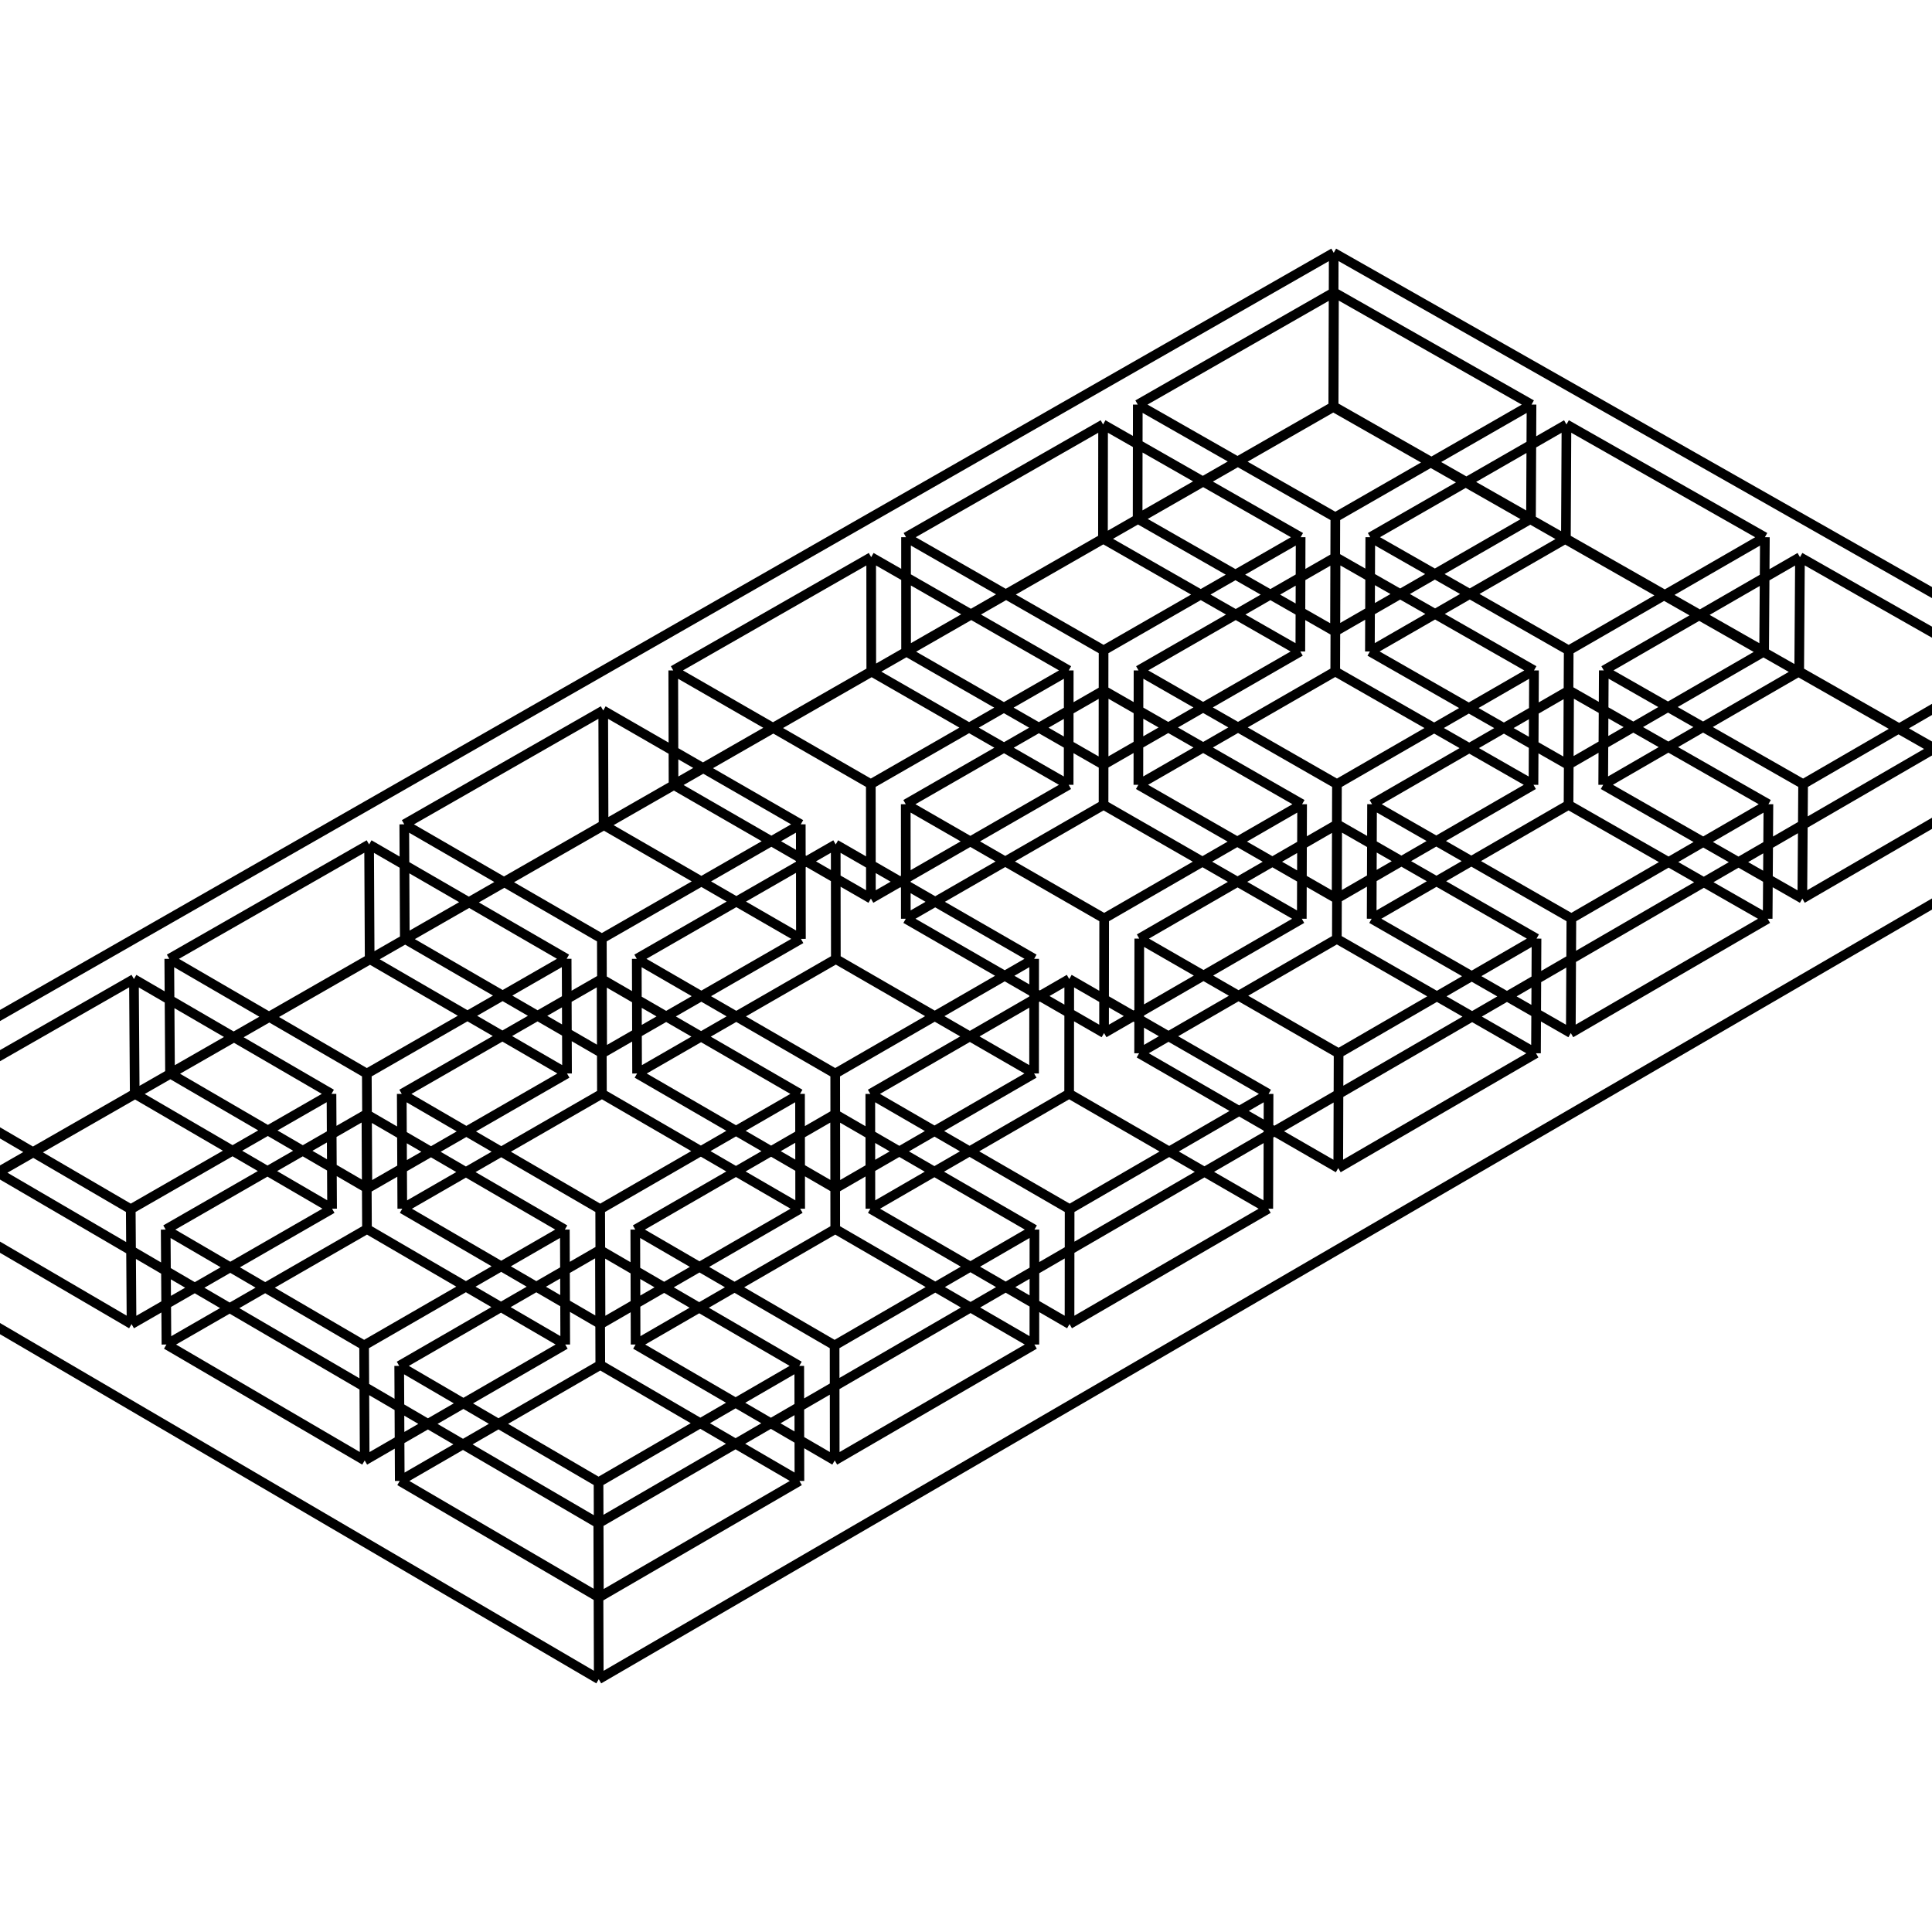
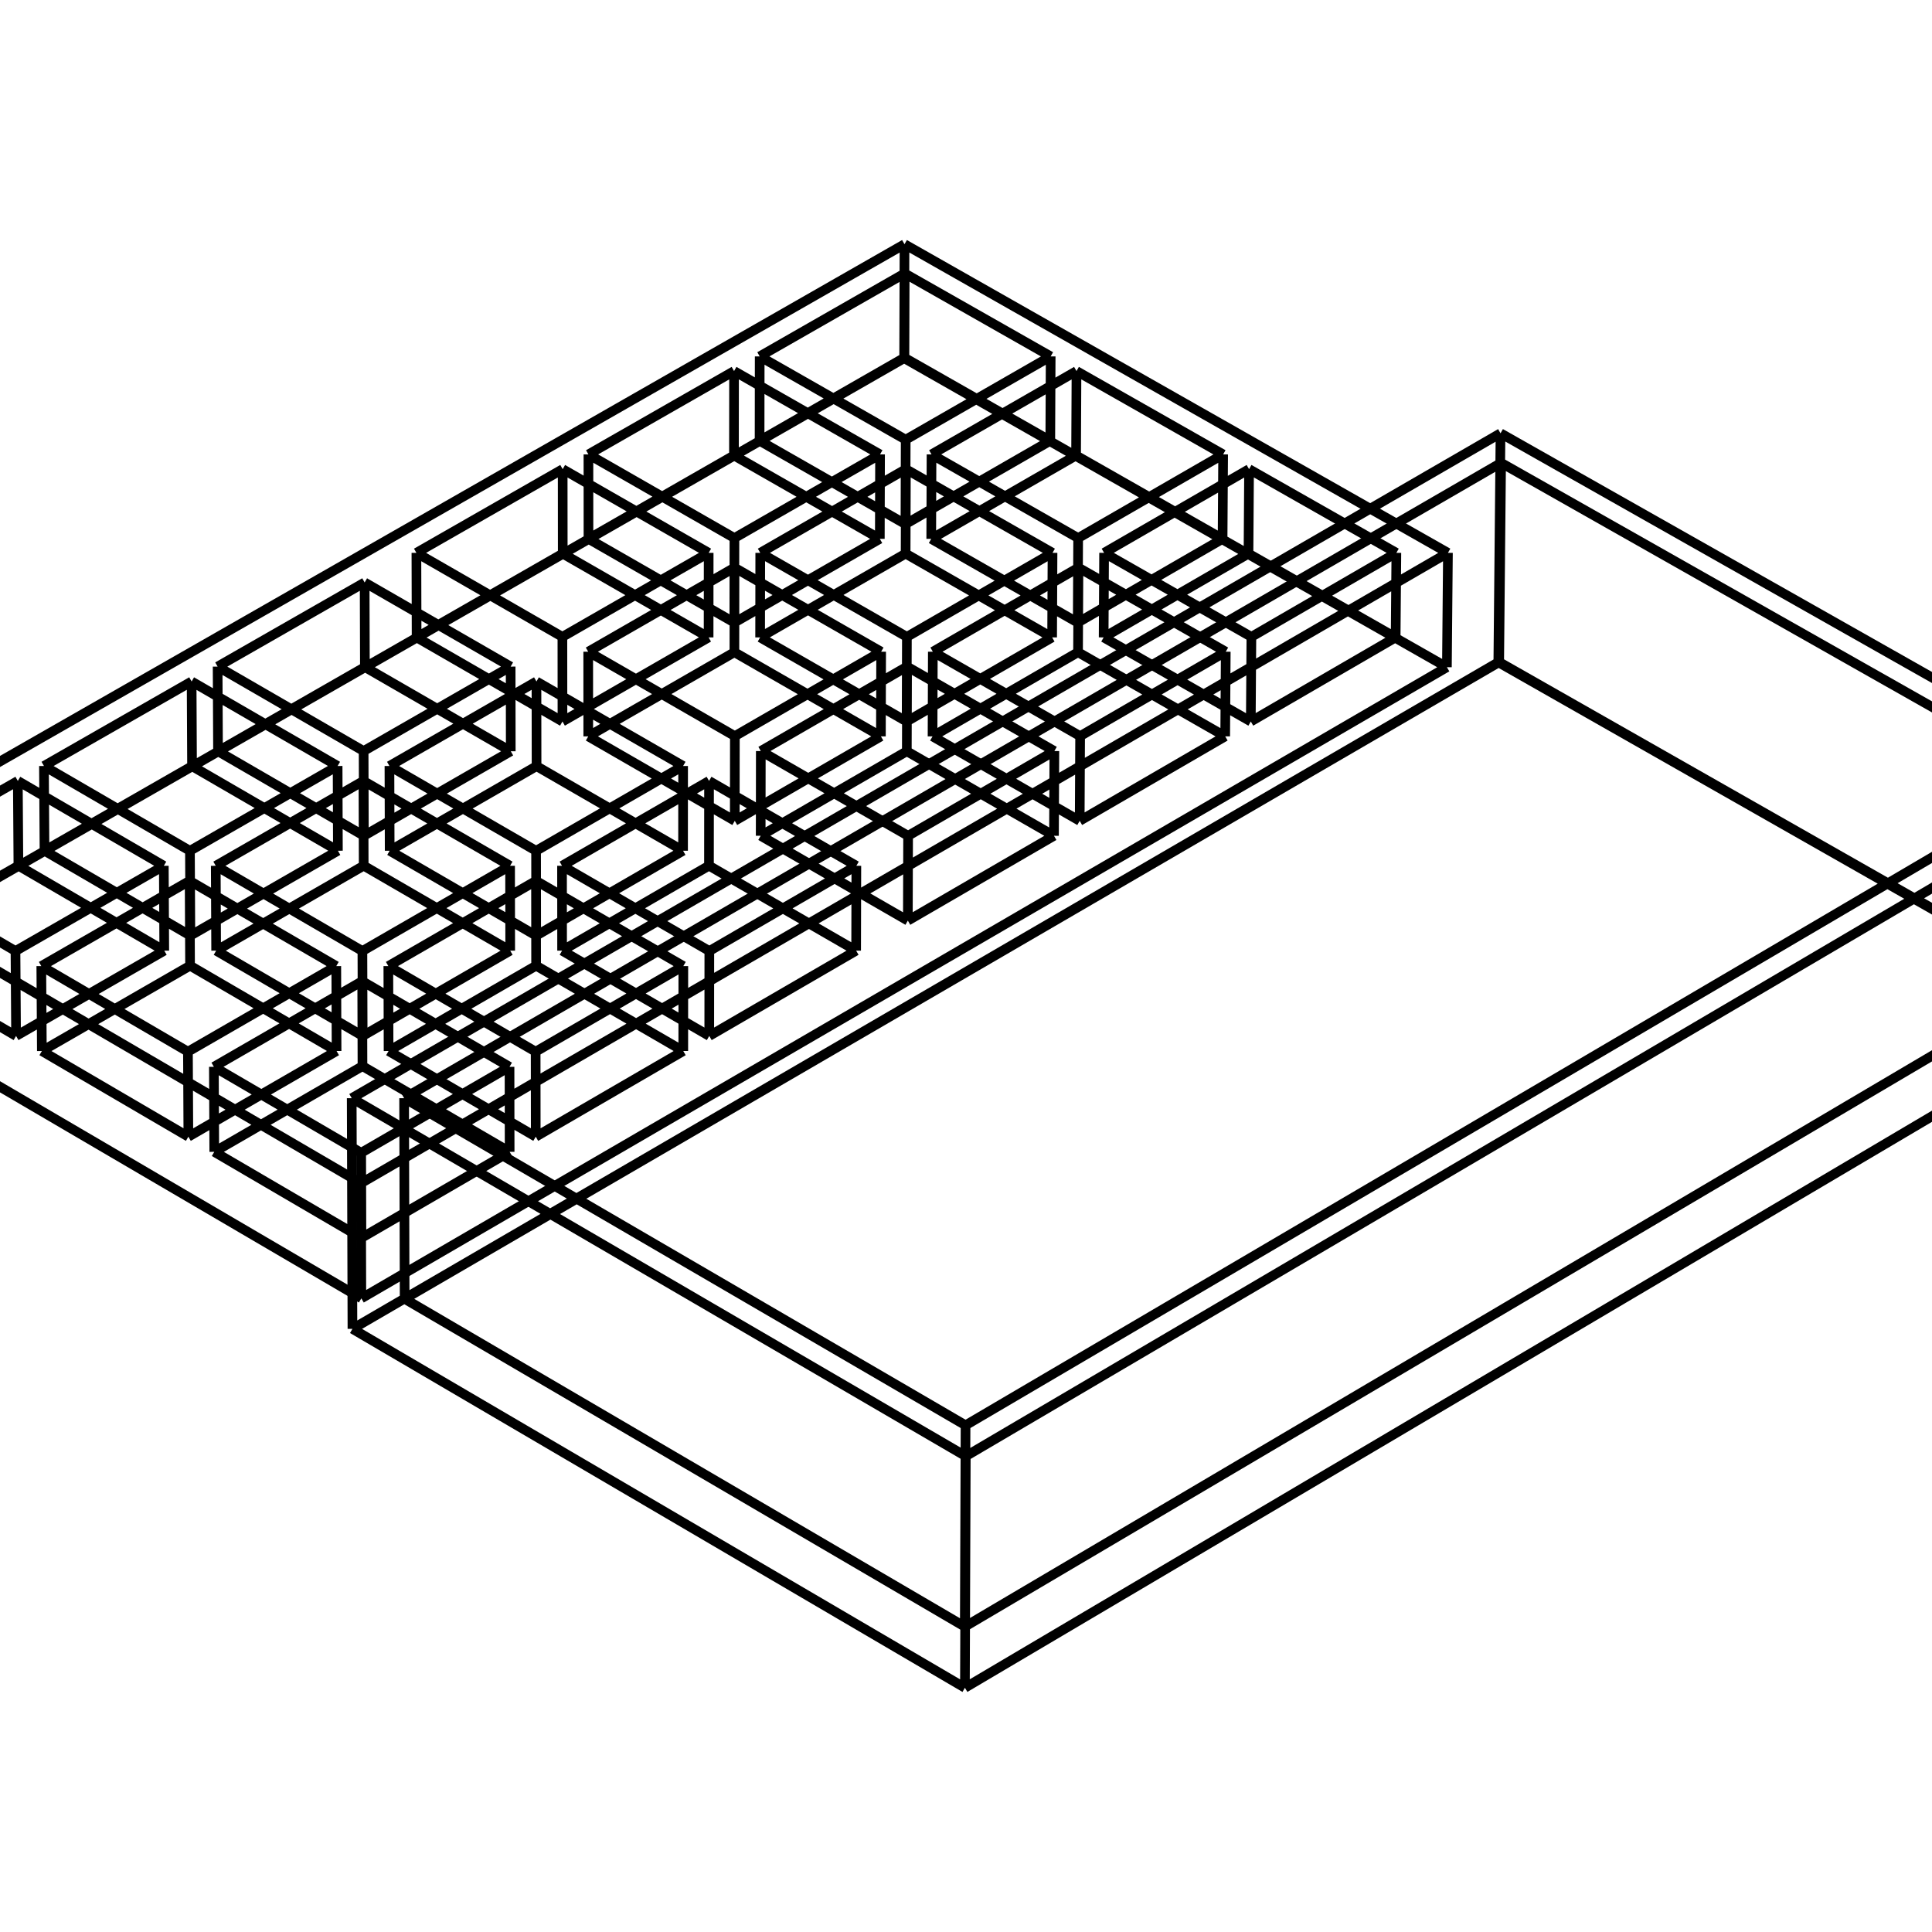
<svg xmlns="http://www.w3.org/2000/svg" viewBox="0 0 800 800">
-   <path d="M552.077,168.524 L552.267,104.679 M-56.17,517.255 L-56.758,452.96 M552.077,168.524 L-56.17,517.255 M552.267,104.679 L-56.758,452.96 M856.178,341.673 L856.758,277.603 M856.178,341.673 L552.077,168.524 M856.758,277.603 L552.267,104.679 M247.931,695.321 L247.732,630.8 M-56.17,517.255 L247.931,695.321 M-56.758,452.96 L247.732,630.8 M247.931,695.321 L856.178,341.673 M247.732,630.8 L856.758,277.603 M552.934,214.193 L471.131,167.532 M634.169,167.532 L552.934,214.193 M471.131,167.532 L552.367,121.045 M552.367,121.045 L634.169,167.532 M456.972,269.314 L375.169,222.446 M538.567,222.446 L456.972,269.314 M375.169,222.446 L456.764,175.753 M456.764,175.753 L538.567,222.446 M360.583,324.68 L278.78,277.603 M442.541,277.603 L360.583,324.68 M278.78,277.603 L360.738,230.704 M360.738,230.704 L442.541,277.603 M249.206,388.656 L167.404,341.338 M331.583,341.338 L249.206,388.656 M167.404,341.338 L249.781,294.198 M249.781,294.198 L331.583,341.338 M151.891,444.553 L70.092,397.024 M234.636,397.024 L151.891,444.553 M70.092,397.024 L152.835,349.675 M152.835,349.675 L234.636,397.024 M54.141,500.701 L-27.656,452.96 M137.256,452.96 L54.141,500.701 M-27.656,452.96 L55.457,405.399 M55.457,405.399 L137.256,452.96 M649.567,269.314 L567.402,222.446 M730.8,222.446 L649.567,269.314 M567.402,222.446 L648.636,175.753 M648.636,175.753 L730.8,222.446 M553.606,324.68 L471.44,277.603 M635.2,277.603 L553.606,324.68 M471.44,277.603 L553.034,230.704 M553.034,230.704 L635.2,277.603 M457.218,380.292 L375.051,333.006 M539.175,333.006 L457.218,380.292 M375.051,333.006 L457.009,285.898 M457.009,285.898 L539.175,333.006 M746.629,324.68 L664.099,277.603 M827.859,277.603 L746.629,324.68 M664.099,277.603 L745.331,230.704 M745.331,230.704 L827.859,277.603 M650.671,380.292 L568.138,333.006 M732.263,333.006 L650.671,380.292 M568.138,333.006 L649.732,285.898 M649.732,285.898 L732.263,333.006 M554.285,436.153 L471.751,388.656 M636.24,388.656 L554.285,436.153 M471.751,388.656 L553.708,341.338 M553.708,341.338 L636.24,388.656 M345.84,444.553 L263.674,397.024 M428.218,397.024 L345.84,444.553 M263.674,397.024 L346.051,349.675 M346.051,349.675 L428.218,397.024 M248.524,500.701 L166.358,452.96 M331.271,452.96 L248.524,500.701 M166.358,452.96 L249.104,405.399 M249.104,405.399 L331.271,452.96 M150.771,557.101 L68.608,509.145 M233.889,509.145 L150.771,557.101 M68.608,509.145 L151.724,461.372 M151.724,461.372 L233.889,509.145 M442.907,500.701 L360.373,452.96 M525.285,452.96 L442.907,500.701 M442.751,405.399 L525.285,452.96 M360.373,452.96 L442.751,405.399 M345.59,557.101 L263.056,509.145 M428.337,509.145 L345.59,557.101 M263.056,509.145 L345.803,461.372 M345.803,461.372 L428.337,509.145 M247.836,613.755 L165.303,565.583 M330.955,565.583 L247.836,613.755 M165.303,565.583 L248.421,517.595 M248.421,517.595 L330.955,565.583 M471.066,214.798 L552.792,261.504 M552.792,261.504 L552.934,214.193 M471.066,214.798 L471.131,167.532 M552.792,261.504 L633.951,214.798 M633.951,214.798 L634.169,167.532 M552.226,168.266 L471.066,214.798 M552.226,168.266 L552.367,121.045 M633.951,214.798 L552.226,168.266 M375.194,269.765 L456.92,316.678 M456.92,316.678 L456.972,269.314 M375.194,269.765 L375.169,222.446 M456.92,316.678 L538.438,269.765 M538.438,269.765 L538.567,222.446 M456.712,223.027 L375.194,269.765 M456.712,223.027 L456.764,175.753 M538.438,269.765 L456.712,223.027 M278.896,324.975 L360.622,372.097 M360.622,372.097 L360.583,324.68 M278.896,324.975 L278.78,277.603 M360.622,372.097 L442.502,324.975 M442.502,324.975 L442.541,277.603 M360.776,278.031 L278.896,324.975 M360.776,278.031 L360.738,230.704 M442.502,324.975 L360.776,278.031 M167.625,388.77 L249.35,436.133 M249.35,436.133 L249.206,388.656 M167.625,388.77 L167.404,341.338 M249.35,436.133 L331.649,388.77 M331.649,388.77 L331.583,341.338 M249.924,341.586 L167.625,388.77 M249.924,341.586 L249.781,294.198 M331.649,388.77 L249.924,341.586 M70.405,444.51 L152.128,492.084 M152.128,492.084 L151.891,444.553 M70.405,444.51 L70.092,397.024 M152.128,492.084 L234.794,444.51 M234.794,444.51 L234.636,397.024 M153.07,397.115 L70.405,444.51 M153.07,397.115 L152.835,349.675 M234.794,444.51 L153.07,397.115 M-27.249,500.498 L54.471,548.285 M54.471,548.285 L54.141,500.701 M-27.249,500.498 L-27.656,452.96 M54.471,548.285 L137.507,500.498 M137.507,500.498 L137.256,452.96 M55.785,452.892 L-27.249,500.498 M55.785,452.892 L55.457,405.399 M137.507,500.498 L55.785,452.892 M567.246,269.765 L649.334,316.678 M649.334,316.678 L649.567,269.314 M567.246,269.765 L567.402,222.446 M649.334,316.678 L730.49,269.765 M730.49,269.765 L730.8,222.446 M648.404,223.027 L567.246,269.765 M648.404,223.027 L648.636,175.753 M730.49,269.765 L648.404,223.027 M471.374,324.975 L553.463,372.097 M553.463,372.097 L553.606,324.68 M471.374,324.975 L471.44,277.603 M553.463,372.097 L634.98,324.975 M634.98,324.975 L635.2,277.603 M552.892,278.031 L471.374,324.975 M552.892,278.031 L553.034,230.704 M634.98,324.975 L552.892,278.031 M375.076,380.431 L457.166,427.762 M457.166,427.762 L457.218,380.292 M375.076,380.431 L375.051,333.006 M457.166,427.762 L539.046,380.431 M539.046,380.431 L539.175,333.006 M456.956,333.278 L375.076,380.431 M456.956,333.278 L457.009,285.898 M539.046,380.431 L456.956,333.278 M663.852,324.975 L746.304,372.097 M746.304,372.097 L746.629,324.68 M663.852,324.975 L664.099,277.603 M746.304,372.097 L827.458,324.975 M827.458,324.975 L827.859,277.603 M745.008,278.031 L663.852,324.975 M745.008,278.031 L745.331,230.704 M827.458,324.975 L745.008,278.031 M567.981,380.431 L650.436,427.762 M650.436,427.762 L650.671,380.292 M567.981,380.431 L568.138,333.006 M650.436,427.762 L731.951,380.431 M731.951,380.431 L732.263,333.006 M649.498,333.278 L567.981,380.431 M649.498,333.278 L649.732,285.898 M731.951,380.431 L649.498,333.278 M471.684,436.133 L554.14,483.675 M554.14,483.675 L554.285,436.153 M471.684,436.133 L471.751,388.656 M554.14,483.675 L636.019,436.133 M636.019,436.133 L636.24,388.656 M553.564,388.77 L471.684,436.133 M553.564,388.77 L553.708,341.338 M636.019,436.133 L553.564,388.77 M263.804,444.51 L345.893,492.084 M345.893,492.084 L345.84,444.553 M263.804,444.51 L263.674,397.024 M345.893,492.084 L428.193,444.51 M428.193,444.51 L428.218,397.024 M346.104,397.115 L263.804,444.51 M346.104,397.115 L346.051,349.675 M428.193,444.51 L346.104,397.115 M166.581,500.498 L248.669,548.285 M248.669,548.285 L248.524,500.701 M166.581,500.498 L166.358,452.96 M248.669,548.285 L331.337,500.498 M331.337,500.498 L331.271,452.96 M249.248,452.892 L166.581,500.498 M249.248,452.892 L249.104,405.399 M331.337,500.498 L249.248,452.892 M68.924,556.737 L151.01,604.737 M151.01,604.737 L150.771,557.101 M68.924,556.737 L68.608,509.145 M151.01,604.737 L234.048,556.737 M234.048,556.737 L233.889,509.145 M151.961,508.918 L68.924,556.737 M151.961,508.918 L151.724,461.372 M234.048,556.737 L151.961,508.918 M360.412,500.498 L442.868,548.285 M442.868,548.285 L442.907,500.701 M360.412,500.498 L360.373,452.96 M442.868,548.285 L525.168,500.498 M525.168,500.498 L525.285,452.96 M525.168,500.498 L442.712,452.892 M442.712,452.892 L442.751,405.399 M442.712,452.892 L360.412,500.498 M263.188,556.737 L345.644,604.737 M345.644,604.737 L345.59,557.101 M263.188,556.737 L263.056,509.145 M345.644,604.737 L428.312,556.737 M428.312,556.737 L428.337,509.145 M345.856,508.918 L263.188,556.737 M345.856,508.918 L345.803,461.372 M428.312,556.737 L345.856,508.918 M165.528,613.227 L247.983,661.444 M247.983,661.444 L247.836,613.755 M165.528,613.227 L165.303,565.583 M247.983,661.444 L331.022,613.227 M331.022,613.227 L330.955,565.583 M248.567,565.194 L165.528,613.227 M248.567,565.194 L248.421,517.595 M331.022,613.227 L248.567,565.194" stroke="black" stroke-width="4" fill="red" />
+   <path d="M374.395,148.311 L374.536,101.128 M-75.112,406.03 L-75.546,358.514 M374.395,148.311 L-75.112,406.03 M374.536,101.128 L-75.546,358.514 M599.133,276.271 L599.561,228.922 M599.133,276.271 L374.395,148.311 M599.561,228.922 L374.536,101.128 M149.625,537.624 L149.478,489.942 M-75.112,406.03 L149.625,537.624 M-75.546,358.514 L149.478,489.942 M149.625,537.624 L599.133,276.271 M149.478,489.942 L599.561,228.922 M375.029,182.061 L314.575,147.577 M435.063,147.577 L375.029,182.061 M314.575,147.577 L374.61,113.223 M374.61,113.223 L435.063,147.577 M304.111,222.797 L243.657,188.16 M364.411,188.16 L304.111,222.797 M243.657,188.16 L303.957,153.653 M303.957,153.653 L364.411,188.16 M232.878,263.713 L172.424,228.922 M293.446,228.922 L232.878,263.713 M172.424,228.922 L232.992,194.263 M232.992,194.263 L293.446,228.922 M150.567,310.992 L90.114,276.023 M211.446,276.023 L150.567,310.992 M90.114,276.023 L150.992,241.187 M150.992,241.187 L211.446,276.023 M78.65,352.302 L18.198,317.177 M139.8,317.177 L78.65,352.302 M18.198,317.177 L79.347,282.185 M79.347,282.185 L139.8,317.177 M6.41,393.797 L-54.039,358.514 M67.834,358.514 L6.41,393.797 M-54.039,358.514 L7.383,323.366 M7.383,323.366 L67.834,358.514 M446.442,222.797 L385.721,188.16 M506.475,188.16 L446.442,222.797 M385.721,188.16 L445.754,153.653 M445.754,153.653 L506.475,188.16 M375.526,263.713 L314.803,228.922 M435.825,228.922 L375.526,263.713 M314.803,228.922 L375.103,194.263 M375.103,194.263 L435.825,228.922 M304.293,304.812 L243.57,269.866 M364.861,269.866 L304.293,304.812 M243.57,269.866 L304.138,235.052 M304.138,235.052 L364.861,269.866 M518.173,263.713 L457.182,228.922 M578.204,228.922 L518.173,263.713 M457.182,228.922 L517.214,194.263 M517.214,194.263 L578.204,228.922 M447.258,304.812 L386.265,269.866 M507.556,269.866 L447.258,304.812 M386.265,269.866 L446.564,235.052 M446.564,235.052 L507.556,269.866 M376.027,346.094 L315.033,310.992 M436.594,310.992 L376.027,346.094 M315.033,310.992 L375.6,276.023 M375.6,276.023 L436.594,310.992 M221.982,352.302 L161.259,317.177 M282.861,317.177 L221.982,352.302 M161.259,317.177 L222.138,282.185 M222.138,282.185 L282.861,317.177 M150.064,393.797 L89.342,358.514 M211.215,358.514 L150.064,393.797 M89.342,358.514 L150.492,323.366 M150.492,323.366 L211.215,358.514 M77.822,435.477 L17.102,400.037 M139.248,400.037 L77.822,435.477 M17.102,400.037 L78.526,364.731 M78.526,364.731 L139.248,400.037 M293.717,393.797 L232.722,358.514 M354.595,358.514 L293.717,393.797 M293.601,323.366 L354.595,358.514 M232.722,358.514 L293.601,323.366 M221.797,435.477 L160.803,400.037 M282.949,400.037 L221.797,435.477 M160.803,400.037 L221.955,364.731 M221.955,364.731 L282.949,400.037 M149.555,477.345 L88.562,441.745 M210.982,441.745 L149.555,477.345 M88.562,441.745 L149.988,406.281 M149.988,406.281 L210.982,441.745 M314.527,182.508 L374.924,217.025 M374.924,217.025 L375.029,182.061 M314.527,182.508 L314.575,147.577 M374.924,217.025 L434.902,182.508 M434.902,182.508 L435.063,147.577 M374.506,148.12 L314.527,182.508 M374.506,148.12 L374.61,113.223 M434.902,182.508 L374.506,148.12 M243.675,223.129 L304.072,257.799 M304.072,257.799 L304.111,222.797 M243.675,223.129 L243.657,188.16 M304.072,257.799 L364.316,223.129 M364.316,223.129 L364.411,188.16 M303.919,188.59 L243.675,223.129 M303.919,188.59 L303.957,153.653 M364.316,223.129 L303.919,188.59 M172.509,263.931 L232.906,298.755 M232.906,298.755 L232.878,263.713 M172.509,263.931 L172.424,228.922 M232.906,298.755 L293.417,263.931 M293.417,263.931 L293.446,228.922 M233.02,229.238 L172.509,263.931 M233.02,229.238 L232.992,194.263 M293.417,263.931 L233.02,229.238 M90.278,311.077 L150.674,346.079 M150.674,346.079 L150.567,310.992 M90.278,311.077 L90.114,276.023 M150.674,346.079 L211.495,311.077 M211.495,311.077 L211.446,276.023 M151.098,276.207 L90.278,311.077 M151.098,276.207 L150.992,241.187 M211.495,311.077 L151.098,276.207 M18.43,352.27 L78.825,387.428 M78.825,387.428 L78.65,352.302 M18.43,352.27 L18.198,317.177 M78.825,387.428 L139.917,352.27 M139.917,352.27 L139.8,317.177 M79.521,317.244 L18.43,352.27 M79.521,317.244 L79.347,282.185 M139.917,352.27 L79.521,317.244 M-53.738,393.646 L6.654,428.962 M6.654,428.962 L6.41,393.797 M-53.738,393.646 L-54.039,358.514 M6.654,428.962 L68.02,393.646 M68.02,393.646 L67.834,358.514 M7.625,358.464 L-53.738,393.646 M7.625,358.464 L7.383,323.366 M68.02,393.646 L7.625,358.464 M385.605,223.129 L446.27,257.799 M446.27,257.799 L446.442,222.797 M385.605,223.129 L385.721,188.16 M446.27,257.799 L506.246,223.129 M506.246,223.129 L506.475,188.16 M445.583,188.59 L385.605,223.129 M445.583,188.59 L445.754,153.653 M506.246,223.129 L445.583,188.59 M314.754,263.931 L375.42,298.755 M375.42,298.755 L375.526,263.713 M314.754,263.931 L314.803,228.922 M375.42,298.755 L435.662,263.931 M435.662,263.931 L435.825,228.922 M374.998,229.238 L314.754,263.931 M374.998,229.238 L375.103,194.263 M435.662,263.931 L374.998,229.238 M243.588,304.914 L304.254,339.893 M304.254,339.893 L304.293,304.812 M243.588,304.914 L243.57,269.866 M304.254,339.893 L364.765,304.914 M364.765,304.914 L364.861,269.866 M304.099,270.067 L243.588,304.914 M304.099,270.067 L304.138,235.052 M364.765,304.914 L304.099,270.067 M456.999,263.931 L517.933,298.755 M517.933,298.755 L518.173,263.713 M456.999,263.931 L457.182,228.922 M517.933,298.755 L577.907,263.931 M577.907,263.931 L578.204,228.922 M516.975,229.238 L456.999,263.931 M516.975,229.238 L517.214,194.263 M577.907,263.931 L516.975,229.238 M386.149,304.914 L447.084,339.893 M447.084,339.893 L447.258,304.812 M386.149,304.914 L386.265,269.866 M447.084,339.893 L507.326,304.914 M507.326,304.914 L507.556,269.866 M446.392,270.067 L386.149,304.914 M446.392,270.067 L446.564,235.052 M507.326,304.914 L446.392,270.067 M314.984,346.079 L375.92,381.214 M375.92,381.214 L376.027,346.094 M314.984,346.079 L315.033,310.992 M375.92,381.214 L436.43,346.079 M436.43,346.079 L436.594,310.992 M375.494,311.077 L314.984,346.079 M375.494,311.077 L375.6,276.023 M436.43,346.079 L375.494,311.077 M161.356,352.27 L222.021,387.428 M222.021,387.428 L221.982,352.302 M161.356,352.27 L161.259,317.177 M222.021,387.428 L282.843,352.27 M282.843,352.27 L282.861,317.177 M222.177,317.244 L161.356,352.27 M222.177,317.244 L222.138,282.185 M282.843,352.27 L222.177,317.244 M89.506,393.646 L150.171,428.962 M150.171,428.962 L150.064,393.797 M89.506,393.646 L89.342,358.514 M150.171,428.962 L211.264,393.646 M211.264,393.646 L211.215,358.514 M150.599,358.464 L89.506,393.646 M150.599,358.464 L150.492,323.366 M211.264,393.646 L150.599,358.464 M17.336,435.208 L77.999,470.681 M77.999,470.681 L77.822,435.477 M17.336,435.208 L17.102,400.037 M77.999,470.681 L139.366,435.208 M139.366,435.208 L139.248,400.037 M78.701,399.869 L17.336,435.208 M78.701,399.869 L78.526,364.731 M139.366,435.208 L78.701,399.869 M232.751,393.646 L293.688,428.962 M293.688,428.962 L293.717,393.797 M232.751,393.646 L232.722,358.514 M293.688,428.962 L354.509,393.646 M354.509,393.646 L354.595,358.514 M354.509,393.646 L293.572,358.464 M293.572,358.464 L293.601,323.366 M293.572,358.464 L232.751,393.646 M160.9,435.208 L221.837,470.681 M221.837,470.681 L221.797,435.477 M160.9,435.208 L160.803,400.037 M221.837,470.681 L282.931,435.208 M282.931,435.208 L282.949,400.037 M221.994,399.869 L160.9,435.208 M221.994,399.869 L221.955,364.731 M282.931,435.208 L221.994,399.869 M88.728,476.955 L149.663,512.588 M149.663,512.588 L149.555,477.345 M88.728,476.955 L88.562,441.745 M149.663,512.588 L211.031,476.955 M211.031,476.955 L210.982,441.745 M150.095,441.458 L88.728,476.955 M150.095,441.458 L149.988,406.281 M211.031,476.955 L150.095,441.458" stroke="black" stroke-width="4" fill="red" />
+   <path d="M145.637,454.735 L145.941,550.254 M621.335,179.413 L620.423,274.226 M145.637,454.735 L621.335,179.413 M145.941,550.254 L620.423,274.226 M399.907,602.982 L399.551,698.872 M399.907,602.982 L145.637,454.735 M399.551,698.872 L145.941,550.254 M875.546,323.298 L873.975,418.483 M621.335,179.413 L875.546,323.298 M620.423,274.226 L873.975,418.483 M875.546,323.298 L399.907,602.982 M167.339,454.735 L621.573,191.658 M621.573,191.658 L853.997,323.298 M853.997,323.298 L399.814,590.183 M399.814,590.183 L167.339,454.735 M873.975,418.483 L399.551,698.872 M167.339,454.735 L167.555,537.823 M621.573,191.658 L620.779,274.16 M167.555,537.823 L620.779,274.16 M853.997,323.298 L852.678,406.095 M620.779,274.16 L852.678,406.095 M399.814,590.183 L399.504,673.566 M852.678,406.095 L399.504,673.566 M399.504,673.566 L167.555,537.823" stroke="black" stroke-width="4" fill="red" />
</svg>
